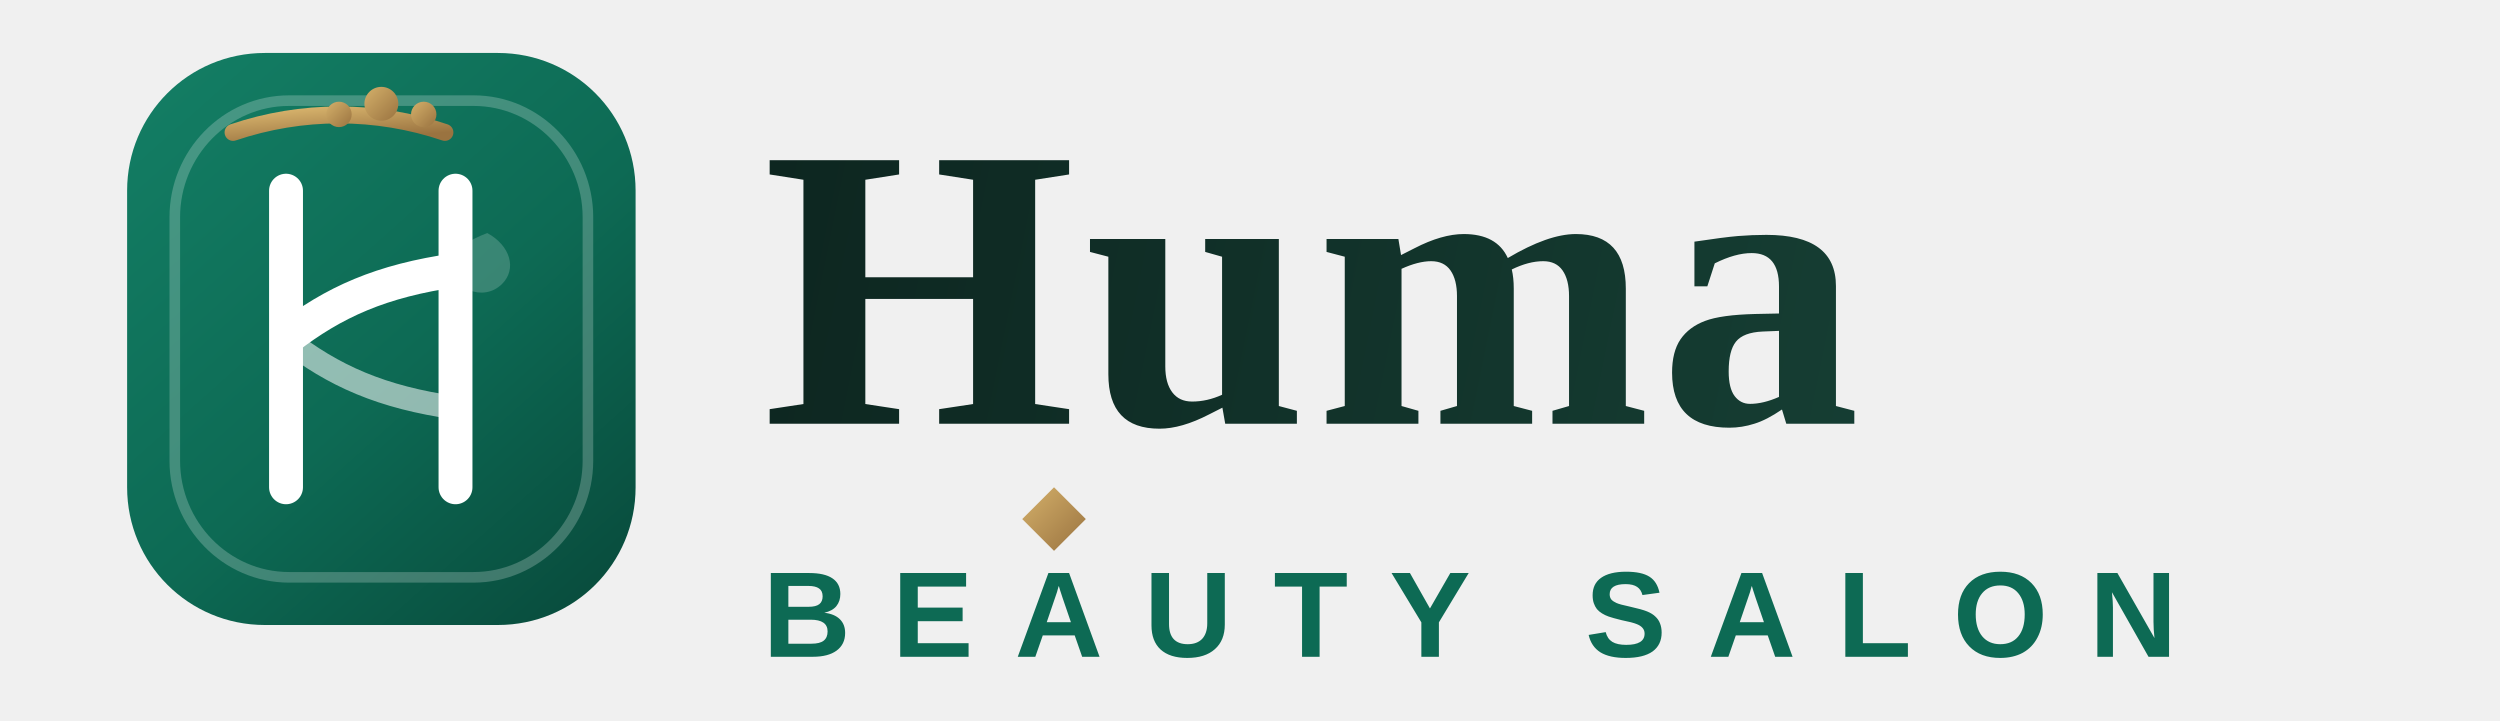
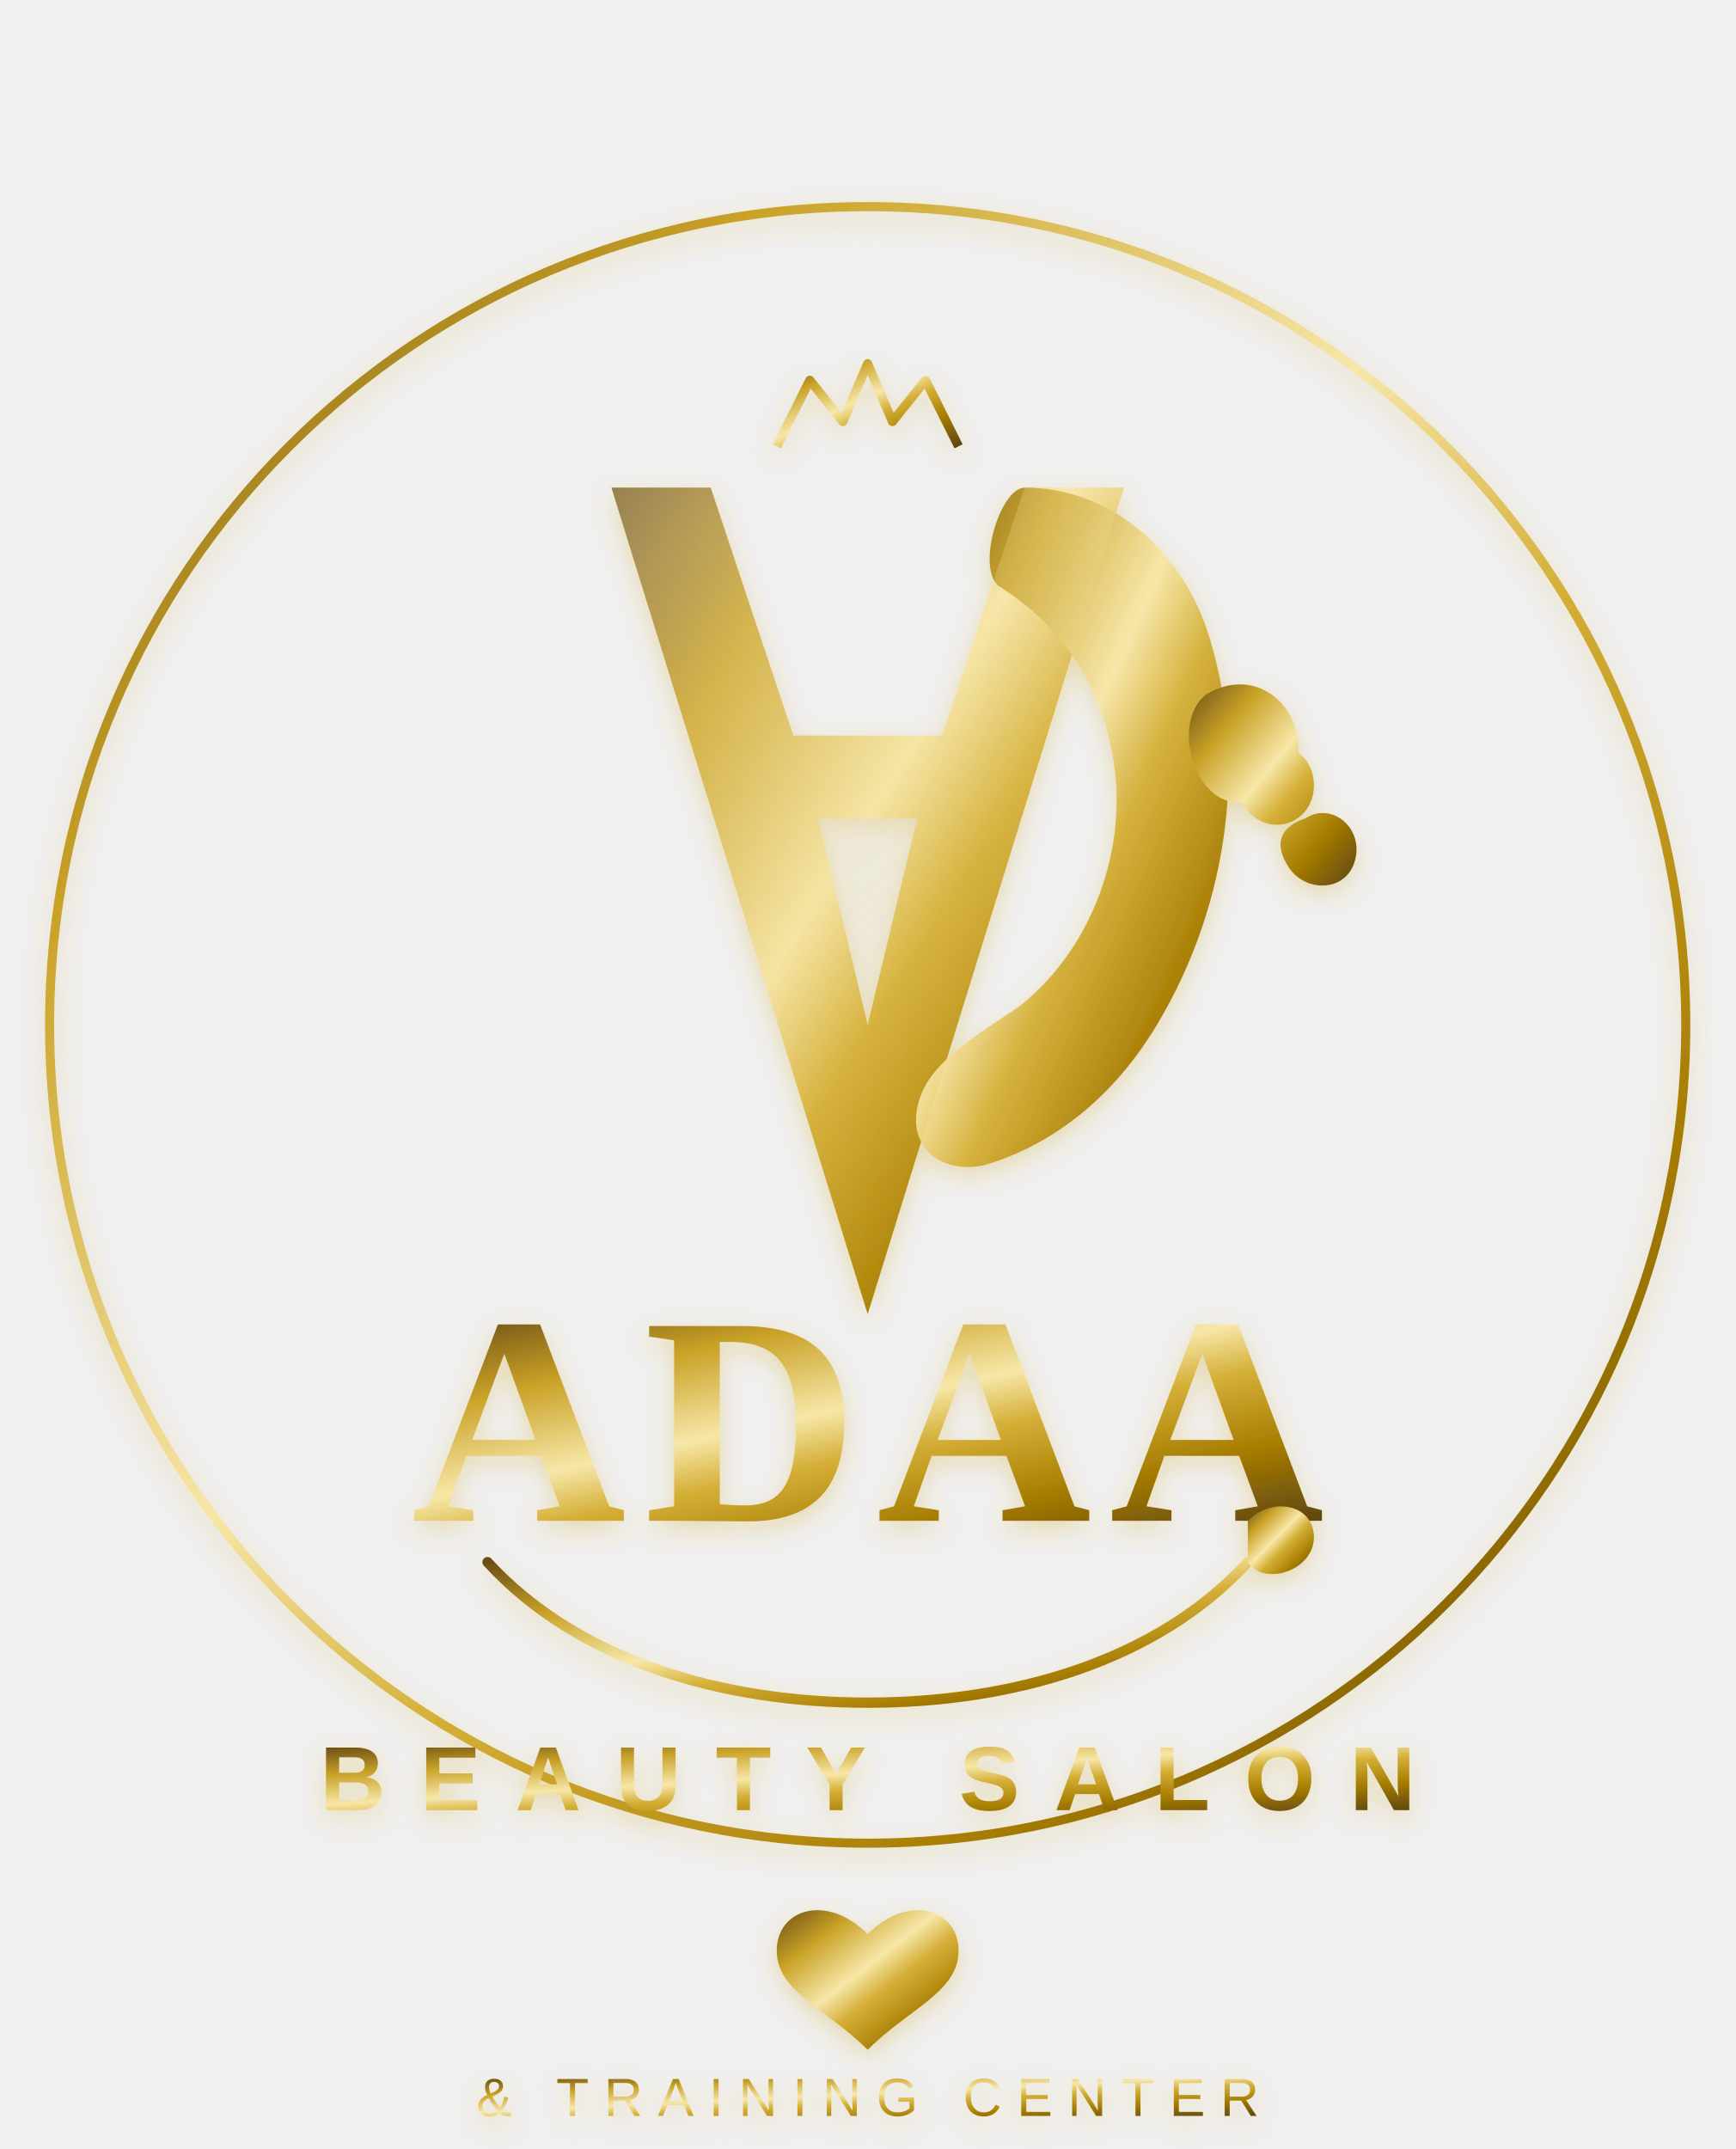
- <svg xmlns="http://www.w3.org/2000/svg" width="236" height="68" viewBox="0 0 236 68" fill="none" role="img" aria-label="Huma Beauty Salon">
+ <svg xmlns="http://www.w3.org/2000/svg" viewBox="0 0 420 520" fill="none" role="img" aria-label="ADAA Beauty Salon and Training Center">
  <defs>
-     <linearGradient id="humaCrest" x1="8" y1="6" x2="58" y2="62" gradientUnits="userSpaceOnUse">
-       <stop stop-color="#148066" />
-       <stop offset="0.55" stop-color="#0d6a54" />
-       <stop offset="1" stop-color="#084739" />
+     <linearGradient id="goldMain" x1="0%" y1="0%" x2="100%" y2="100%">
+       <stop offset="0%" stop-color="#6b4e16" />
+       <stop offset="22%" stop-color="#c9a227" />
+       <stop offset="45%" stop-color="#f7e7a8" />
+       <stop offset="58%" stop-color="#d4af37" />
+       <stop offset="78%" stop-color="#a67c00" />
+       <stop offset="100%" stop-color="#5c4510" />
    </linearGradient>
-     <linearGradient id="humaGold" x1="0" y1="0" x2="1" y2="1">
-       <stop stop-color="#d4b06a" />
-       <stop offset="1" stop-color="#9a7340" />
+     <linearGradient id="goldShine" x1="30%" y1="0%" x2="70%" y2="100%">
+       <stop offset="0%" stop-color="#fff8dc" stop-opacity="0.85" />
+       <stop offset="100%" stop-color="#d4af37" stop-opacity="0" />
    </linearGradient>
-     <linearGradient id="humaInk" x1="72" y1="20" x2="230" y2="52" gradientUnits="userSpaceOnUse">
-       <stop stop-color="#0d2620" />
-       <stop offset="1" stop-color="#1a4a3d" />
-     </linearGradient>
+     <filter id="goldGlow" x="-20%" y="-20%" width="140%" height="140%">
+       <feDropShadow dx="0" dy="2" stdDeviation="3" flood-color="#d4af37" flood-opacity="0.35" />
+     </filter>
  </defs>
-   <path d="M12 18C12 10.8 17.8 5 25 5h22c7.2 0 13 5.8 13 13v28c0 7.2-5.8 13-13 13H25c-7.2 0-13-5.8-13-13V18Z" fill="url(#humaCrest)" />
-   <path d="M16.5 20.5C16.5 14.5 21.3 9.5 27.3 9.5h17.4c6 0 10.8 5 10.8 11v23c0 6-4.8 11-10.8 11H27.3c-6 0-10.8-5-10.8-11v-23Z" stroke="#ffffff" stroke-opacity="0.22" stroke-width="1" />
-   <path d="M22 12.5c6.5-2.2 13.5-2.2 20 0" stroke="url(#humaGold)" stroke-width="1.6" stroke-linecap="round" />
-   <circle cx="32" cy="10.8" r="1.2" fill="url(#humaGold)" />
-   <circle cx="36" cy="9.8" r="1.6" fill="url(#humaGold)" />
-   <circle cx="40" cy="10.8" r="1.2" fill="url(#humaGold)" />
-   <path d="M27 18v28M43 18v28M27 32c4.5-3.5 9-5.5 16-6.5" stroke="#ffffff" stroke-width="3.2" stroke-linecap="round" stroke-linejoin="round" />
-   <path d="M27 32c4.5 3.5 9 5.5 16 6.5" stroke="#ffffff" stroke-width="2.2" stroke-linecap="round" stroke-opacity="0.55" />
-   <path d="M46 22c2.2 1.2 2.8 3.4 1.4 4.8-1.8 1.8-4.8.4-4.8-1.8 0-1.4 1.8-2.4 3.4-3Z" fill="#ffffff" fill-opacity="0.18" />
-   <text x="72" y="40" font-family="Georgia, 'Times New Roman', serif" font-size="38" font-weight="600" letter-spacing="0.02em" fill="url(#humaInk)">Huma</text>
-   <path d="M72 49h52" stroke="url(#humaGold)" stroke-width="1.2" stroke-linecap="round" />
-   <path d="M96.5 49l3 3 3-3-3-3z" fill="url(#humaGold)" />
-   <path d="M126 49h34" stroke="url(#humaGold)" stroke-width="1.2" stroke-linecap="round" stroke-opacity="0.5" />
-   <text x="72" y="62" font-family="Arial, Helvetica, sans-serif" font-size="11.5" font-weight="600" letter-spacing="0.34em" fill="#0d6a54">BEAUTY SALON</text>
+   <g filter="url(#goldGlow)">
+     <circle cx="210" cy="248" r="198" stroke="url(#goldMain)" stroke-width="2.2" fill="none" />
+     <path d="M210 48 L210 62" stroke="url(#goldMain)" stroke-width="2" stroke-linecap="round" />
+     <path d="M88 430 H332" stroke="url(#goldMain)" stroke-width="1.2" stroke-linecap="round" opacity="0.7" />
+     <path d="M188 108 L196 92 L204 102 L210 88 L216 102 L224 92 L232 108" stroke="url(#goldMain)" stroke-width="2.2" stroke-linejoin="round" fill="none" />
+     <path fill="url(#goldMain)" d="M148 118 L210 318 L272 118 H248 L228 178 H192 L172 118 H148 Z M198 198 H222 L210 248 L198 198 Z" />
+     <path fill="url(#goldMain)" opacity="0.95" d="M248 118 C268 118 285 132 292 152 C302 182 298 218 280 248 C268 268 252 278 238 282 C228 284 220 278 222 268 C224 258 234 252 246 244 C262 232 272 210 270 188 C268 168 258 152 242 142 C236 138 242 118 248 118 Z" />
+     <path fill="url(#goldMain)" d="M292 168 C302 162 312 168 314 178 C316 188 308 196 298 194 C288 192 284 174 292 168 Z M304 182 C310 178 318 182 318 190 C318 198 310 202 304 198 C298 194 298 186 304 182 Z M316 198 C322 194 330 200 328 208 C326 216 316 216 312 210 C308 204 310 200 316 198 Z" />
+     <path fill="url(#goldShine)" opacity="0.35" d="M148 118 L210 318 L272 118 H248 L228 178 H192 L172 118 H148 Z" />
+     <text x="210" y="368" text-anchor="middle" font-family="Georgia, 'Times New Roman', serif" font-size="72" font-weight="700" letter-spacing="0.06em" fill="url(#goldMain)">ADAA</text>
+     <path d="M118 378 C140 402 175 412 210 412 C245 412 280 402 302 378" stroke="url(#goldMain)" stroke-width="2.5" fill="none" stroke-linecap="round" />
+     <path d="M302 368 C308 362 318 364 318 372 C318 380 306 384 302 378" fill="url(#goldMain)" />
+     <path d="M128 428 H168" stroke="url(#goldMain)" stroke-width="1.4" stroke-linecap="round" />
+     <path d="M252 428 H292" stroke="url(#goldMain)" stroke-width="1.4" stroke-linecap="round" />
+     <text x="210" y="438" text-anchor="middle" font-family="Arial, Helvetica, sans-serif" font-size="22" font-weight="600" letter-spacing="0.38em" fill="url(#goldMain)">BEAUTY SALON</text>
+     <path d="M210 468 C200 458 188 462 188 472 C188 482 200 486 210 496 C220 486 232 482 232 472 C232 462 220 458 210 468 Z" fill="url(#goldMain)" />
+     <path d="M178 488 H198" stroke="url(#goldMain)" stroke-width="1.2" stroke-linecap="round" />
+     <path d="M222 488 H242" stroke="url(#goldMain)" stroke-width="1.2" stroke-linecap="round" />
+     <text x="210" y="512" text-anchor="middle" font-family="Arial, Helvetica, sans-serif" font-size="13" font-weight="500" letter-spacing="0.28em" fill="url(#goldMain)">&amp; TRAINING CENTER</text>
+   </g>
</svg>
